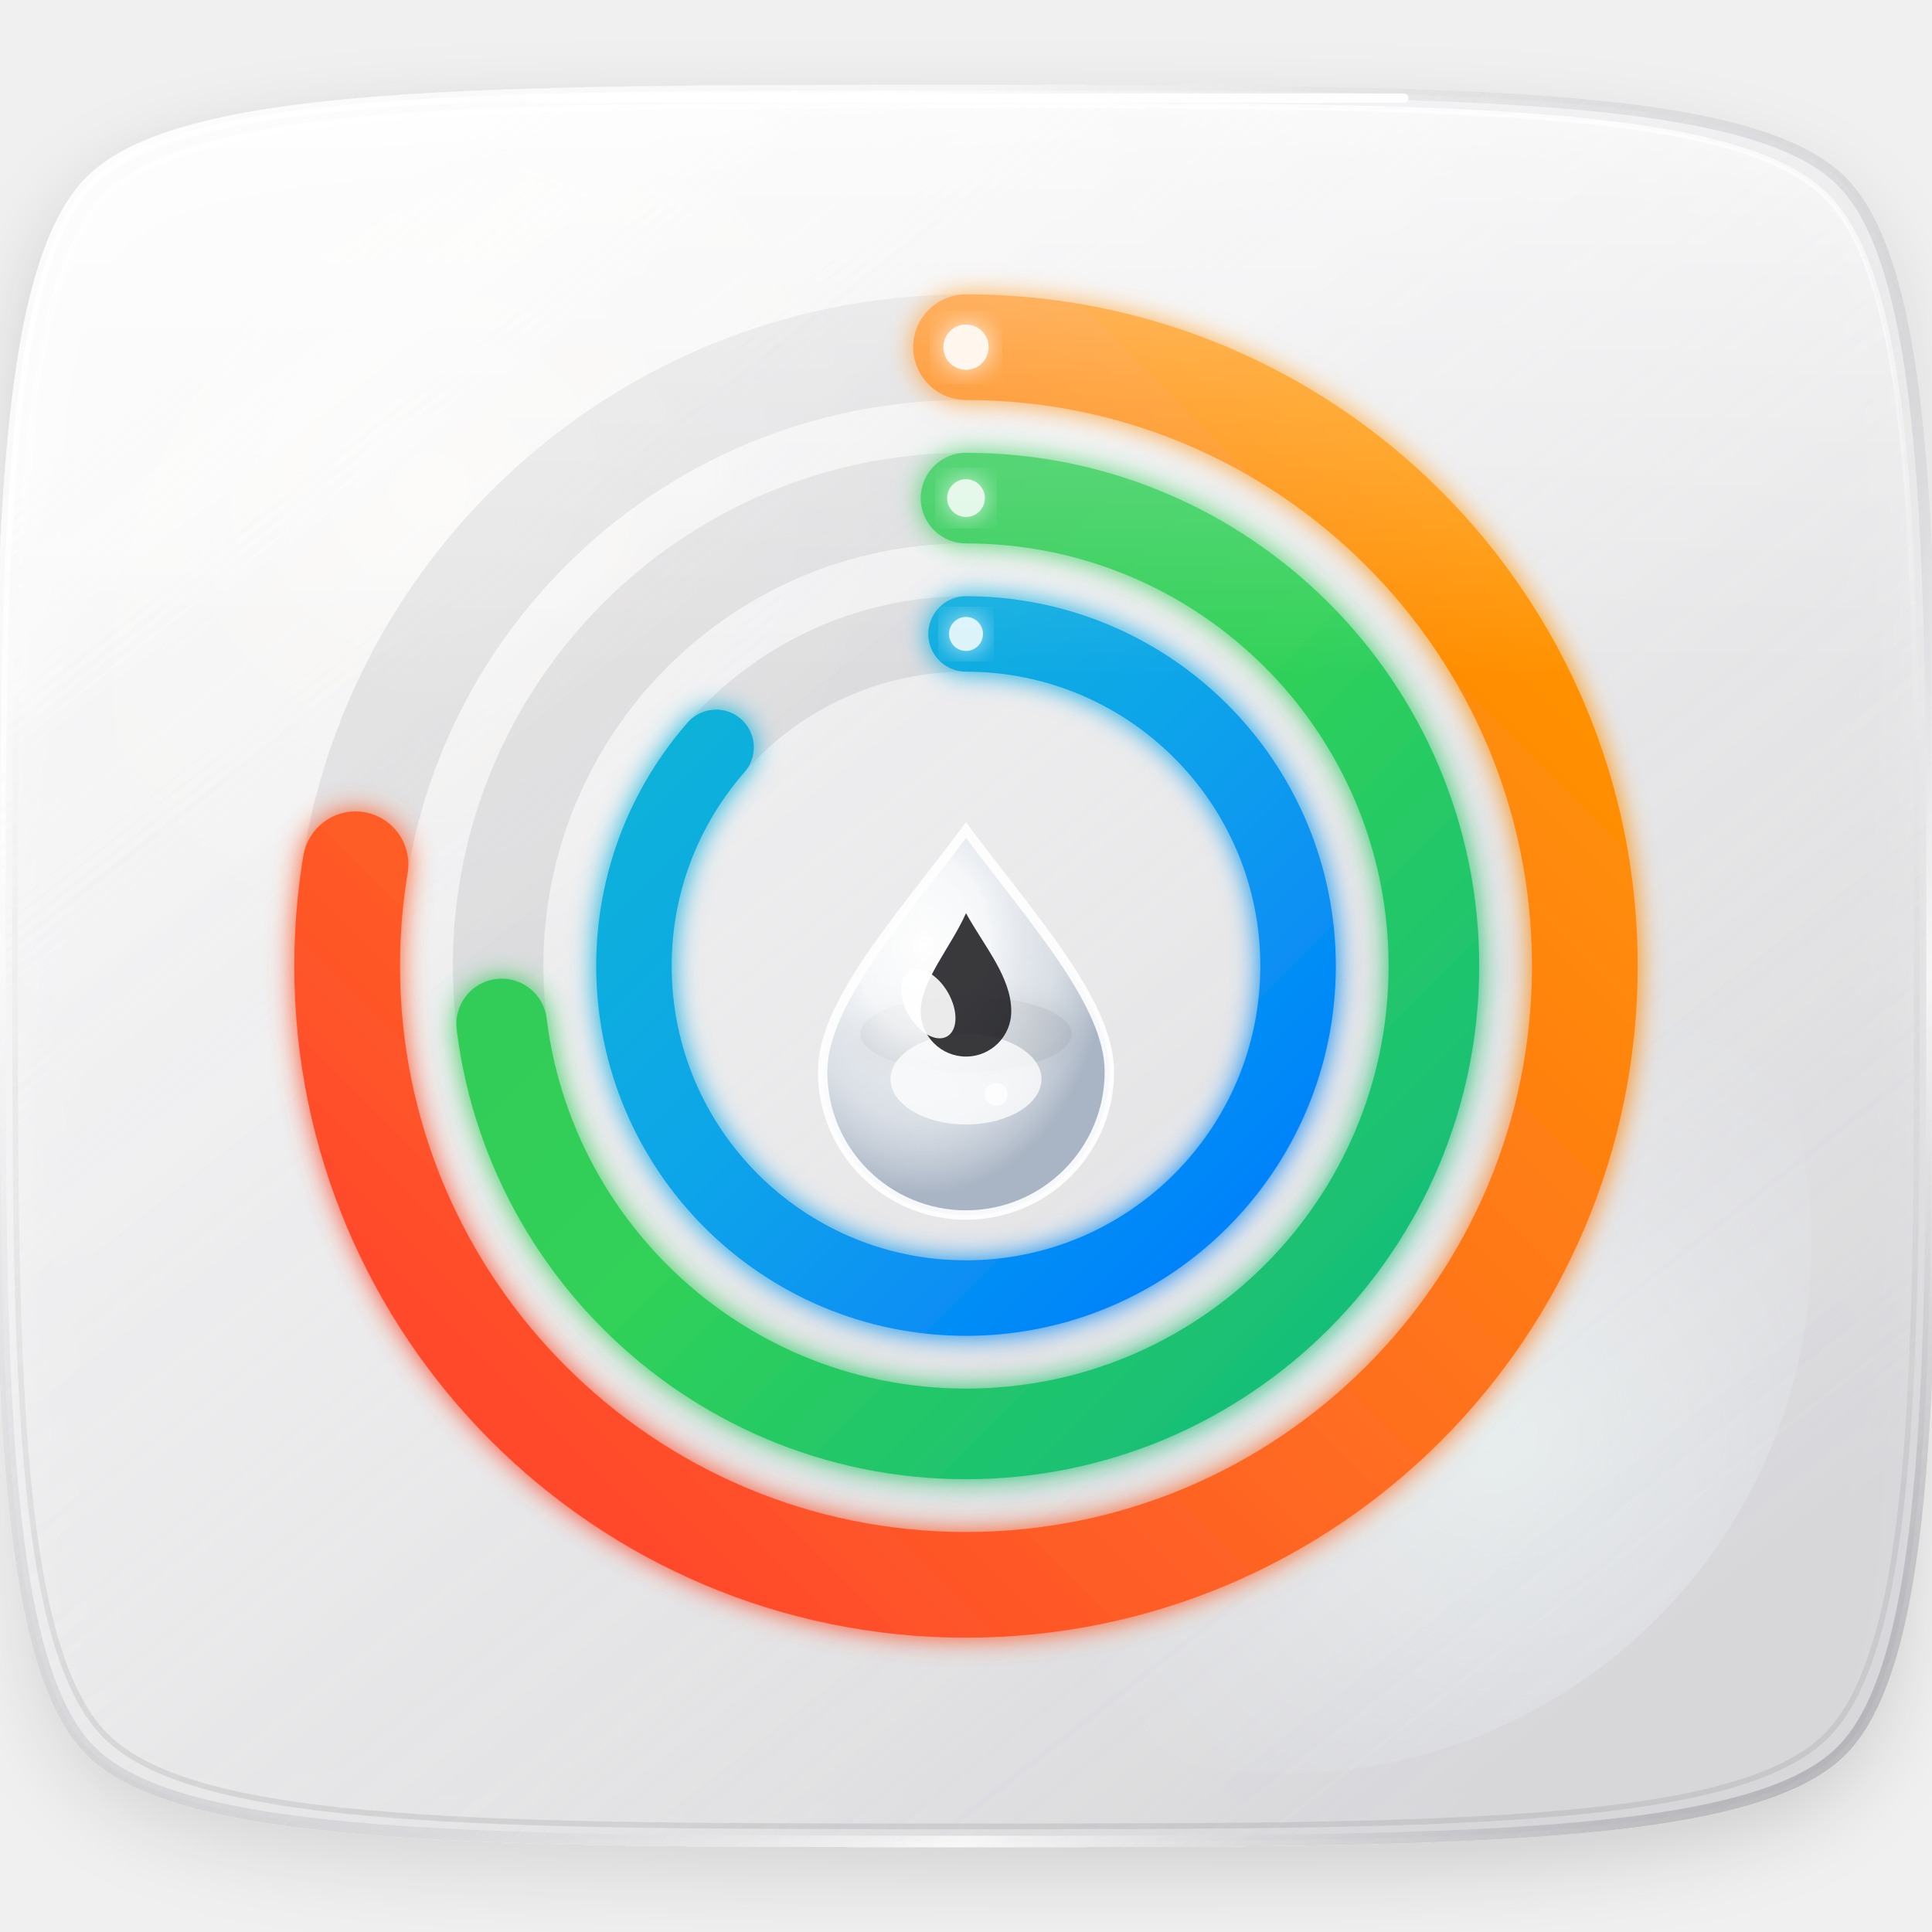
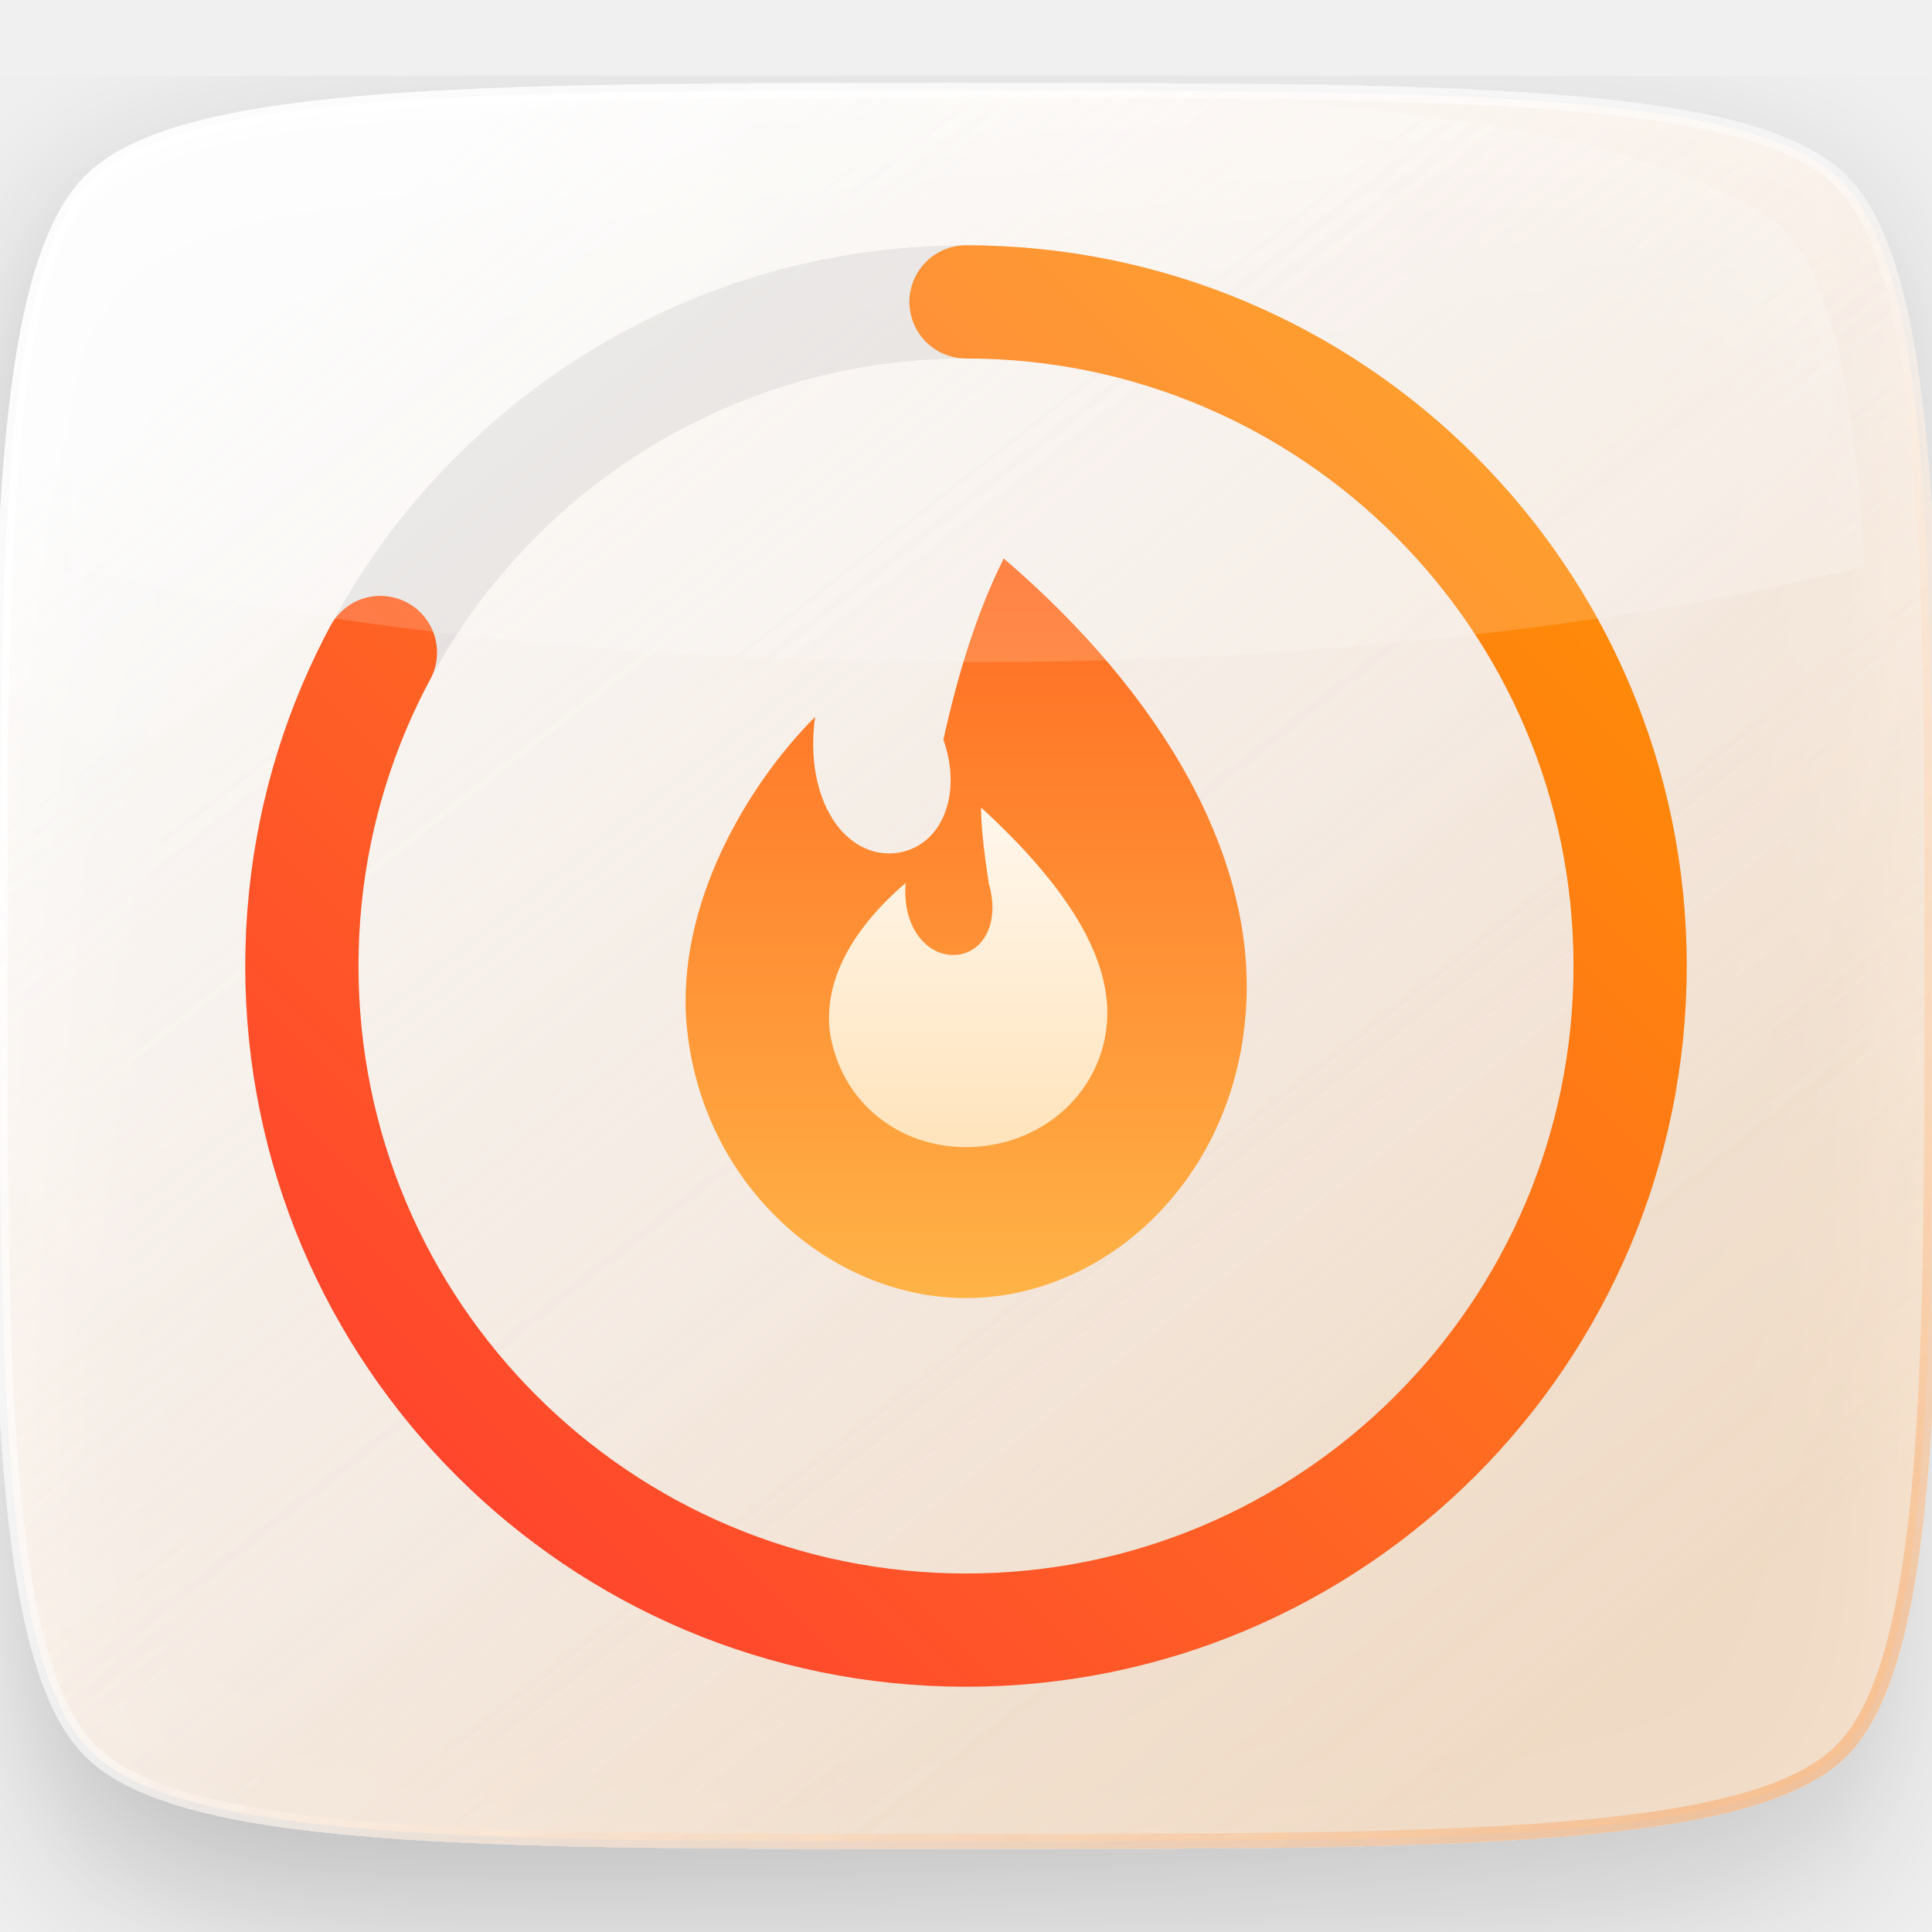
<svg xmlns="http://www.w3.org/2000/svg" viewBox="0 0 512 512" width="100%" height="100%">
  <defs>
-     <filter id="ios-drop-shadow" x="-15%" y="-15%" width="130%" height="135%" filterUnits="userSpaceOnUse">
-       <feDropShadow dx="0" dy="24" stdDeviation="28" flood-color="#000000" flood-opacity="0.32" />
-       <feDropShadow dx="0" dy="8" stdDeviation="10" flood-color="#000000" flood-opacity="0.18" />
+     <filter id="icon-shadow" x="-15%" y="-15%" width="130%" height="135%" filterUnits="userSpaceOnUse">
+       <feDropShadow dx="0" dy="20" stdDeviation="24" flood-color="#000000" flood-opacity="0.3" />
    </filter>
-     <filter id="liquid-bead-glow" x="-30%" y="-30%" width="160%" height="160%">
-       <feGaussianBlur stdDeviation="3.5" result="blur" />
-       <feColorMatrix type="matrix" values="1 0 0 0 0  0 1 0 0 0  0 0 1 0 0  0 0 0 1.8 0" result="contrast" />
-       <feMerge>
-         <feMergeNode in="blur" />
-         <feMergeNode in="SourceGraphic" />
-       </feMerge>
-     </filter>
-     <linearGradient id="squircle-glass" x1="15%" y1="10%" x2="85%" y2="90%">
-       <stop offset="0%" stop-color="#ffffff" stop-opacity="0.88" />
-       <stop offset="35%" stop-color="#f4f4f6" stop-opacity="0.65" />
-       <stop offset="70%" stop-color="#e4e4e7" stop-opacity="0.55" />
-       <stop offset="100%" stop-color="#d4d4d8" stop-opacity="0.75" />
+     <linearGradient id="icon-glass" x1="15%" y1="10%" x2="85%" y2="90%">
+       <stop offset="0%" stop-color="#ffffff" stop-opacity="0.92" />
+       <stop offset="55%" stop-color="#fef1e6" stop-opacity="0.72" />
+       <stop offset="100%" stop-color="#fdd9b5" stop-opacity="0.55" />
    </linearGradient>
-     <linearGradient id="razor-rim" x1="0%" y1="0%" x2="100%" y2="100%">
+     <linearGradient id="icon-rim" x1="0%" y1="0%" x2="100%" y2="100%">
      <stop offset="0%" stop-color="#ffffff" stop-opacity="0.95" />
-       <stop offset="25%" stop-color="#ffffff" stop-opacity="0.5" />
-       <stop offset="50%" stop-color="#a1a1aa" stop-opacity="0.25" />
-       <stop offset="75%" stop-color="#ffffff" stop-opacity="0.7" />
-       <stop offset="100%" stop-color="#71717a" stop-opacity="0.4" />
+       <stop offset="50%" stop-color="#ffffff" stop-opacity="0.4" />
+       <stop offset="100%" stop-color="#fb923c" stop-opacity="0.45" />
    </linearGradient>
-     <linearGradient id="inner-lip" x1="50%" y1="0%" x2="50%" y2="100%">
-       <stop offset="0%" stop-color="#ffffff" stop-opacity="0.8" />
-       <stop offset="30%" stop-color="#ffffff" stop-opacity="0.1" />
-       <stop offset="100%" stop-color="#000000" stop-opacity="0.08" />
+     <linearGradient id="icon-ring" x1="0%" y1="0%" x2="100%" y2="100%">
+       <stop offset="0%" stop-color="#ff3b30" />
+       <stop offset="50%" stop-color="#ff6b22" />
+       <stop offset="100%" stop-color="#ff9500" />
    </linearGradient>
-     <radialGradient id="caustic-warm" cx="30%" cy="32%" r="45%">
-       <stop offset="0%" stop-color="#ffedd5" stop-opacity="0.75" />
-       <stop offset="55%" stop-color="#fed7aa" stop-opacity="0.25" />
-       <stop offset="100%" stop-color="#ffedd5" stop-opacity="0" />
-     </radialGradient>
-     <radialGradient id="caustic-cool" cx="70%" cy="68%" r="45%">
-       <stop offset="0%" stop-color="#ccfbf1" stop-opacity="0.6" />
-       <stop offset="60%" stop-color="#e0f2fe" stop-opacity="0.2" />
-       <stop offset="100%" stop-color="#bae6fd" stop-opacity="0" />
-     </radialGradient>
-     <linearGradient id="ring-calorie" x1="0%" y1="0%" x2="100%" y2="100%">
-       <stop offset="0%" stop-color="#ff3b30" />
-       <stop offset="45%" stop-color="#ff6b22" />
-       <stop offset="90%" stop-color="#ff9500" />
-       <stop offset="100%" stop-color="#ffaa2b" />
+     <linearGradient id="icon-flame-outer" x1="0%" y1="0%" x2="0%" y2="100%">
+       <stop offset="0%" stop-color="#ff6b22" />
+       <stop offset="100%" stop-color="#ffb347" />
    </linearGradient>
-     <linearGradient id="ring-protein" x1="100%" y1="0%" x2="0%" y2="100%">
-       <stop offset="0%" stop-color="#34c759" />
-       <stop offset="50%" stop-color="#30d158" />
-       <stop offset="100%" stop-color="#10b981" />
+     <linearGradient id="icon-flame-inner" x1="0%" y1="0%" x2="0%" y2="100%">
+       <stop offset="0%" stop-color="#fff7ed" />
+       <stop offset="100%" stop-color="#ffe4bc" />
    </linearGradient>
-     <linearGradient id="ring-water" x1="0%" y1="100%" x2="100%" y2="0%">
-       <stop offset="0%" stop-color="#007aff" />
-       <stop offset="55%" stop-color="#0ea5e9" />
-       <stop offset="100%" stop-color="#06b6d4" />
-     </linearGradient>
-     <linearGradient id="specular-lens" x1="0%" y1="0%" x2="0%" y2="100%">
-       <stop offset="0%" stop-color="#ffffff" stop-opacity="0.55" />
-       <stop offset="40%" stop-color="#ffffff" stop-opacity="0.25" />
-       <stop offset="85%" stop-color="#ffffff" stop-opacity="0.0" />
-     </linearGradient>
-     <radialGradient id="droplet-core" cx="35%" cy="30%" r="65%">
-       <stop offset="0%" stop-color="#ffffff" stop-opacity="0.95" />
-       <stop offset="35%" stop-color="#f8fafc" stop-opacity="0.8" />
-       <stop offset="70%" stop-color="#cbd5e1" stop-opacity="0.5" />
-       <stop offset="100%" stop-color="#94a3b8" stop-opacity="0.75" />
-     </radialGradient>
  </defs>
-   <g filter="url(#ios-drop-shadow)">
-     <path d="M 256 24          C 384 24, 464 24, 488 48          C 512 72, 512 152, 512 256          C 512 360, 512 440, 488 464          C 464 488, 384 488, 256 488          C 128 488, 48 488, 24 464          C 0 440, 0 360, 0 256          C 0 152, 0 72, 24 48          C 48 24, 128 24, 256 24 Z" fill="url(#squircle-glass)" />
-     <path d="M 256 24          C 384 24, 464 24, 488 48          C 512 72, 512 152, 512 256          C 512 360, 512 440, 488 464          C 464 488, 384 488, 256 488          C 128 488, 48 488, 24 464          C 0 440, 0 360, 0 256          C 0 152, 0 72, 24 48          C 48 24, 128 24, 256 24 Z" fill="none" stroke="url(#razor-rim)" stroke-width="3" />
-     <path d="M 256 28          C 382 28, 460 28, 484 52          C 508 76, 508 154, 508 256          C 508 358, 508 436, 484 460          C 460 484, 382 484, 256 484          C 130 484, 52 484, 28 460          C 4 436, 4 358, 4 256          C 4 154, 4 76, 28 52          C 52 28, 130 28, 256 28 Z" fill="none" stroke="url(#inner-lip)" stroke-width="1.5" />
+   <g filter="url(#icon-shadow)">
+     <path d="M 256 24 C 384 24, 464 24, 488 48 C 512 72, 512 152, 512 256          C 512 360, 512 440, 488 464 C 464 488, 384 488, 256 488          C 128 488, 48 488, 24 464 C 0 440, 0 360, 0 256          C 0 152, 0 72, 24 48 C 48 24, 128 24, 256 24 Z" fill="url(#icon-glass)" stroke="url(#icon-rim)" stroke-width="4" />
  </g>
-   <g opacity="0.8" style="mix-blend-mode: overlay;">
-     <circle cx="170" cy="180" r="140" fill="url(#caustic-warm)" />
-     <circle cx="340" cy="330" r="140" fill="url(#caustic-cool)" />
+   <g transform="rotate(-90 256 256)">
+     <circle cx="256" cy="256" r="176" fill="none" stroke="#18181b" stroke-opacity="0.08" stroke-width="30" />
+     <circle cx="256" cy="256" r="176" fill="none" stroke="url(#icon-ring)" stroke-width="30" stroke-linecap="round" stroke-dasharray="1106" stroke-dashoffset="190" />
  </g>
-   <g id="macro-rings" transform="rotate(-90 256 256)">
-     <circle cx="256" cy="256" r="164" fill="none" stroke="#18181b" stroke-opacity="0.08" stroke-width="28" />
-     <circle cx="256" cy="256" r="164" fill="none" stroke="url(#ring-calorie)" stroke-width="28" stroke-linecap="round" stroke-dasharray="1030" stroke-dashoffset="230" filter="url(#liquid-bead-glow)" />
-     <circle cx="420" cy="256" r="6" fill="#ffffff" opacity="0.9" filter="url(#liquid-bead-glow)" />
-     <circle cx="256" cy="256" r="124" fill="none" stroke="#18181b" stroke-opacity="0.08" stroke-width="24" />
-     <circle cx="256" cy="256" r="124" fill="none" stroke="url(#ring-protein)" stroke-width="24" stroke-linecap="round" stroke-dasharray="779" stroke-dashoffset="210" filter="url(#liquid-bead-glow)" />
-     <circle cx="380" cy="256" r="5" fill="#ffffff" opacity="0.85" filter="url(#liquid-bead-glow)" />
-     <circle cx="256" cy="256" r="88" fill="none" stroke="#18181b" stroke-opacity="0.08" stroke-width="20" />
-     <circle cx="256" cy="256" r="88" fill="none" stroke="url(#ring-water)" stroke-width="20" stroke-linecap="round" stroke-dasharray="553" stroke-dashoffset="75" filter="url(#liquid-bead-glow)" />
-     <circle cx="344" cy="256" r="4.5" fill="#ffffff" opacity="0.85" filter="url(#liquid-bead-glow)" />
-   </g>
-   <g id="center-droplet" transform="translate(256, 256)">
-     <ellipse cx="0" cy="18" rx="28" ry="10" fill="#000000" opacity="0.18" filter="url(#liquid-bead-glow)" />
-     <path d="M 0 -36          C 18 -12, 38 10, 38 28          A 38 38 0 0 1 -38 28          C -38 10, -18 -12, 0 -36 Z" fill="url(#droplet-core)" stroke="#ffffff" stroke-width="2.5" stroke-opacity="0.9" />
-     <ellipse cx="0" cy="30" rx="20" ry="12" fill="#ffffff" opacity="0.75" />
-     <path d="M 0 -14          C 5 -5, 12 3, 12 12          A 12 12 0 0 1 -12 12          C -12 4, -4 -5, 0 -14 Z" fill="#18181b" opacity="0.85" />
-     <ellipse cx="-10" cy="10" rx="6" ry="10" transform="rotate(-30 -10 10)" fill="#ffffff" opacity="0.9" />
-     <circle cx="8" cy="34" r="3" fill="#ffffff" opacity="0.8" />
-   </g>
-   <path d="M 28 52        C 52 28, 130 28, 256 28        C 382 28, 460 28, 484 52        C 500 68, 506 112, 508 176        C 370 216, 142 216, 4 176        C 6 112, 12 68, 28 52 Z" fill="url(#specular-lens)" pointer-events="none" />
-   <line x1="140" y1="26" x2="372" y2="26" stroke="#ffffff" stroke-width="2.5" stroke-linecap="round" opacity="0.95" />
+   <path d="M 266 148 C 308 184, 334 228, 330 270 C 326 314, 292 344, 256 344        C 220 344, 186 314, 182 272 C 179 240, 198 208, 216 190        C 213 212, 224 228, 238 226 C 250 224, 255 210, 250 196        C 254 178, 259 162, 266 148 Z" fill="url(#icon-flame-outer)" />
+   <path d="M 260 214 C 284 236, 296 256, 293 274 C 290 292, 274 304, 256 304        C 238 304, 223 292, 220 274 C 218 260, 226 246, 240 234        C 239 246, 246 254, 254 253 C 261 252, 265 244, 262 234        C 261 227, 260 220, 260 214 Z" fill="url(#icon-flame-inner)" />
+   <path d="M 40 60 C 80 30, 180 24, 256 24 C 332 24, 432 30, 472 60        C 486 74, 492 108, 494 150 C 360 184, 152 184, 18 150        C 20 108, 26 74, 40 60 Z" fill="#ffffff" opacity="0.16" />
</svg>
